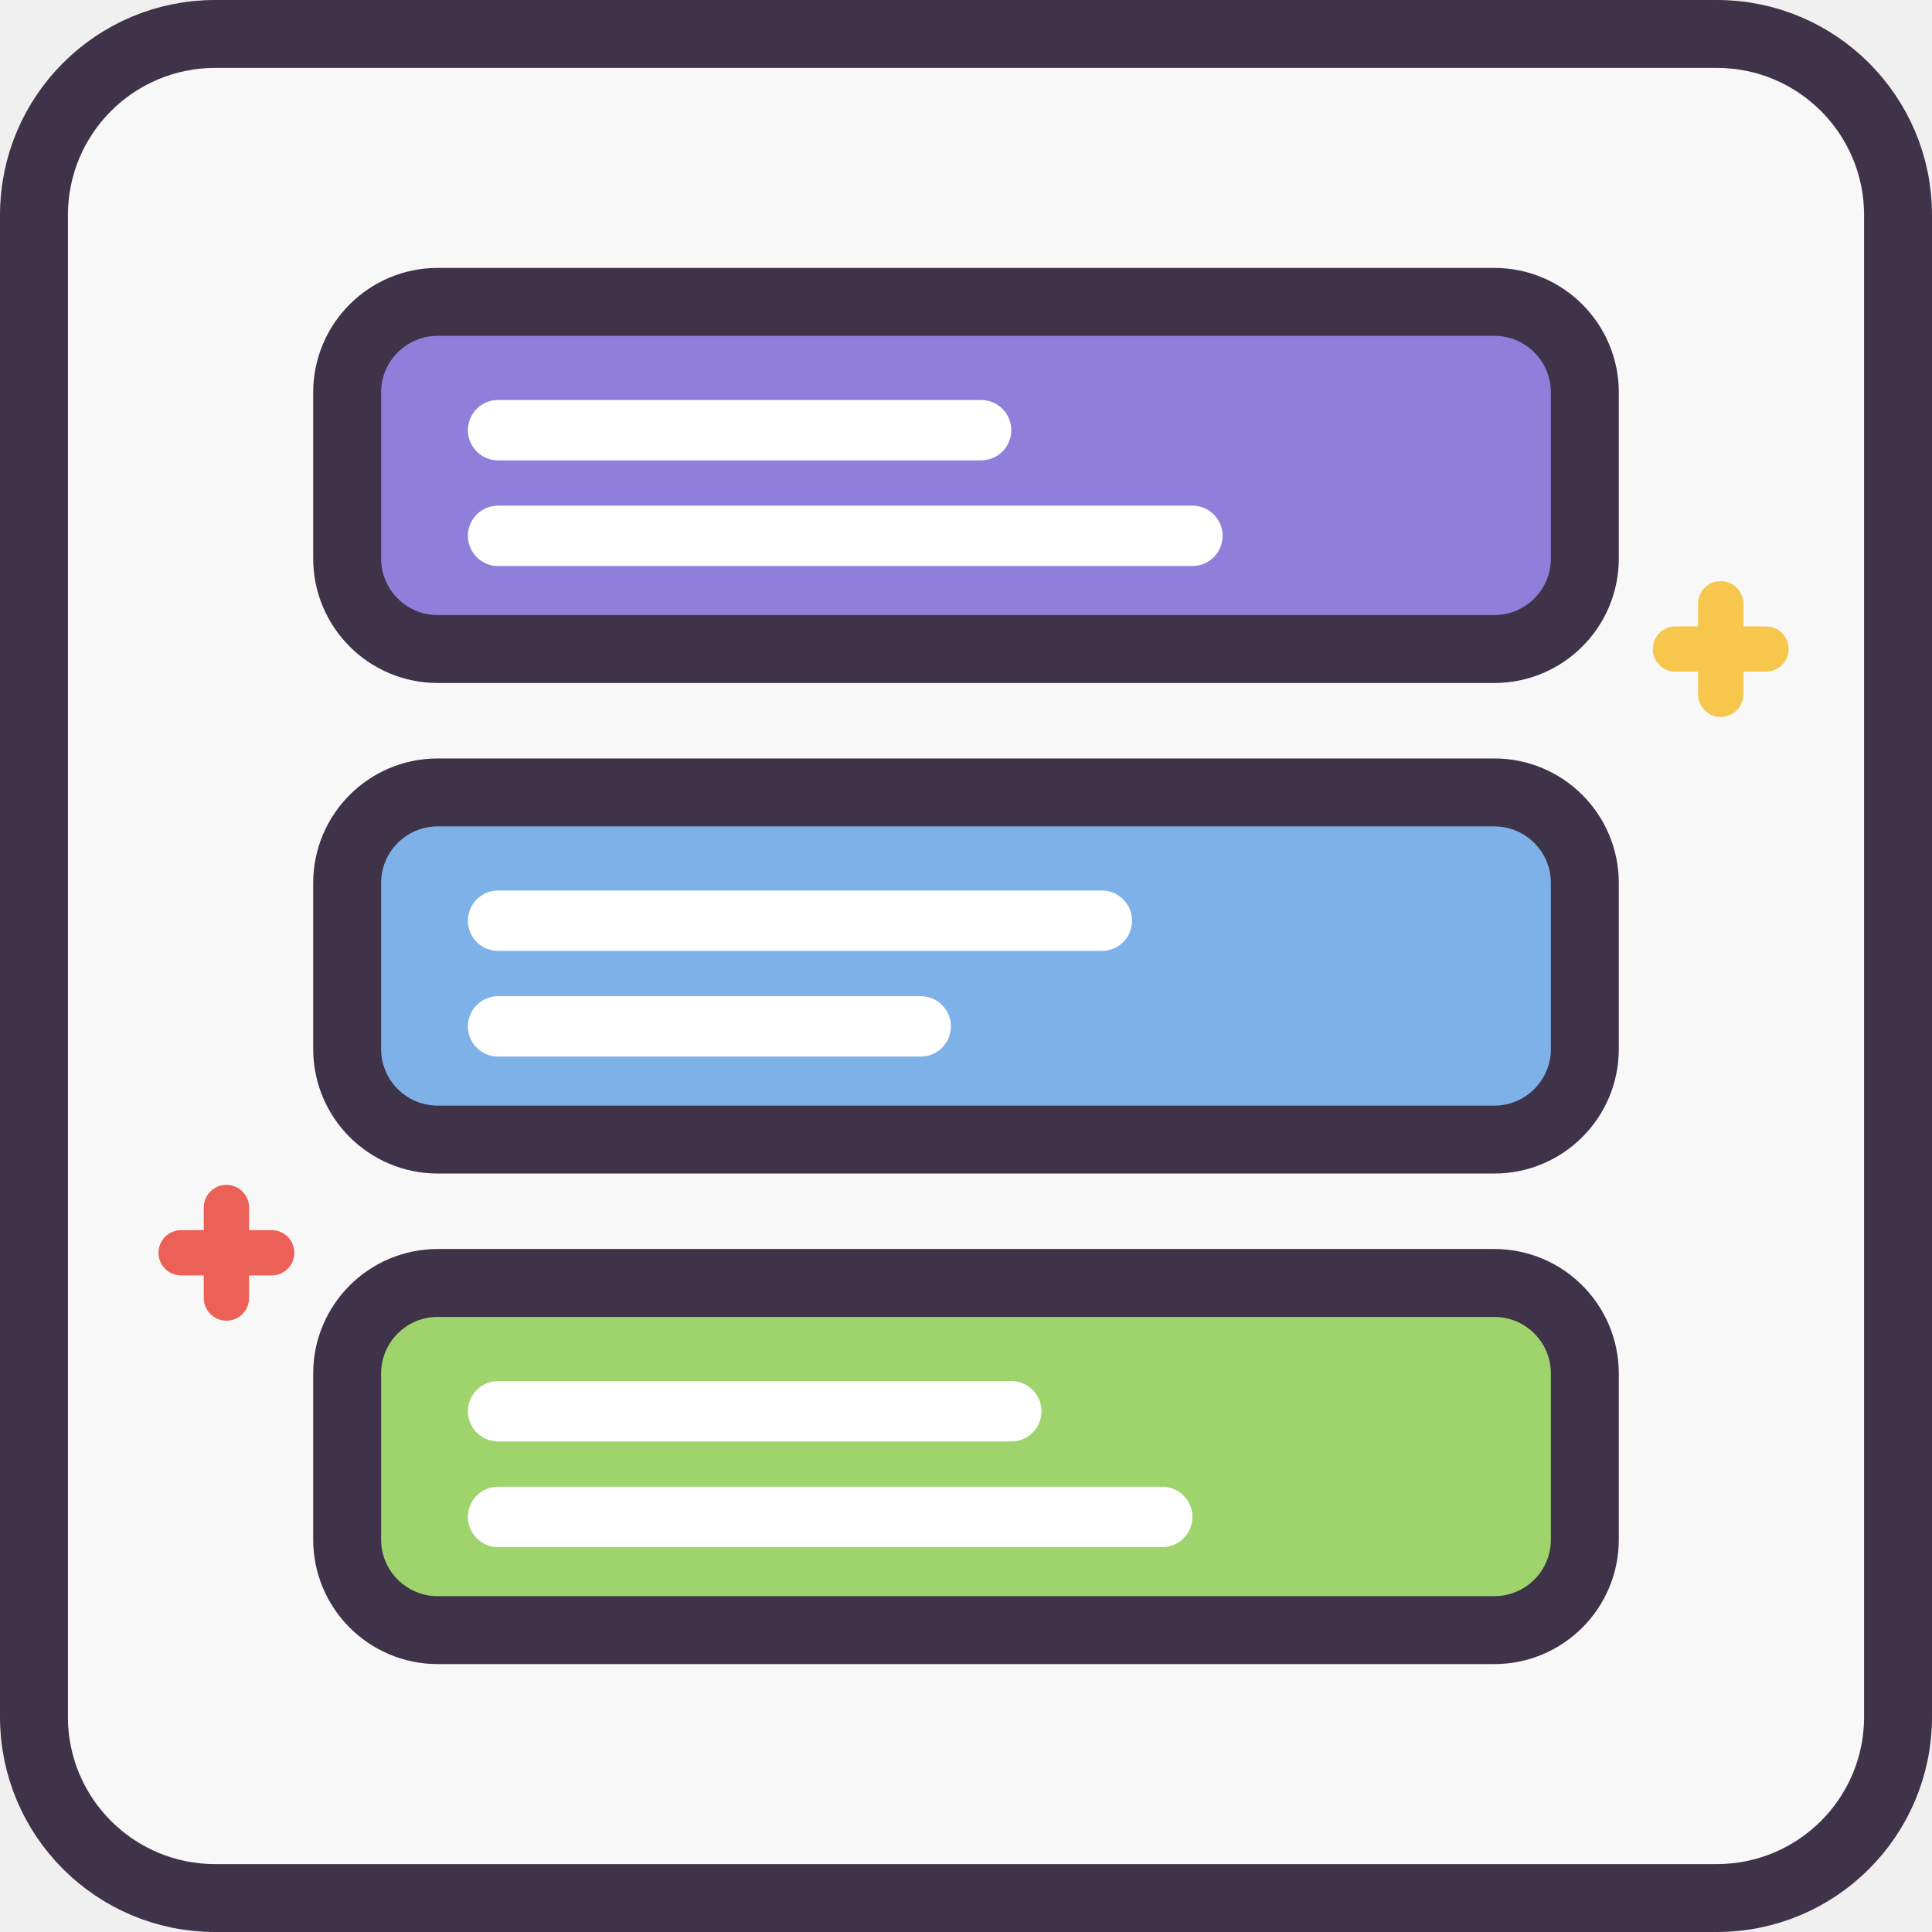
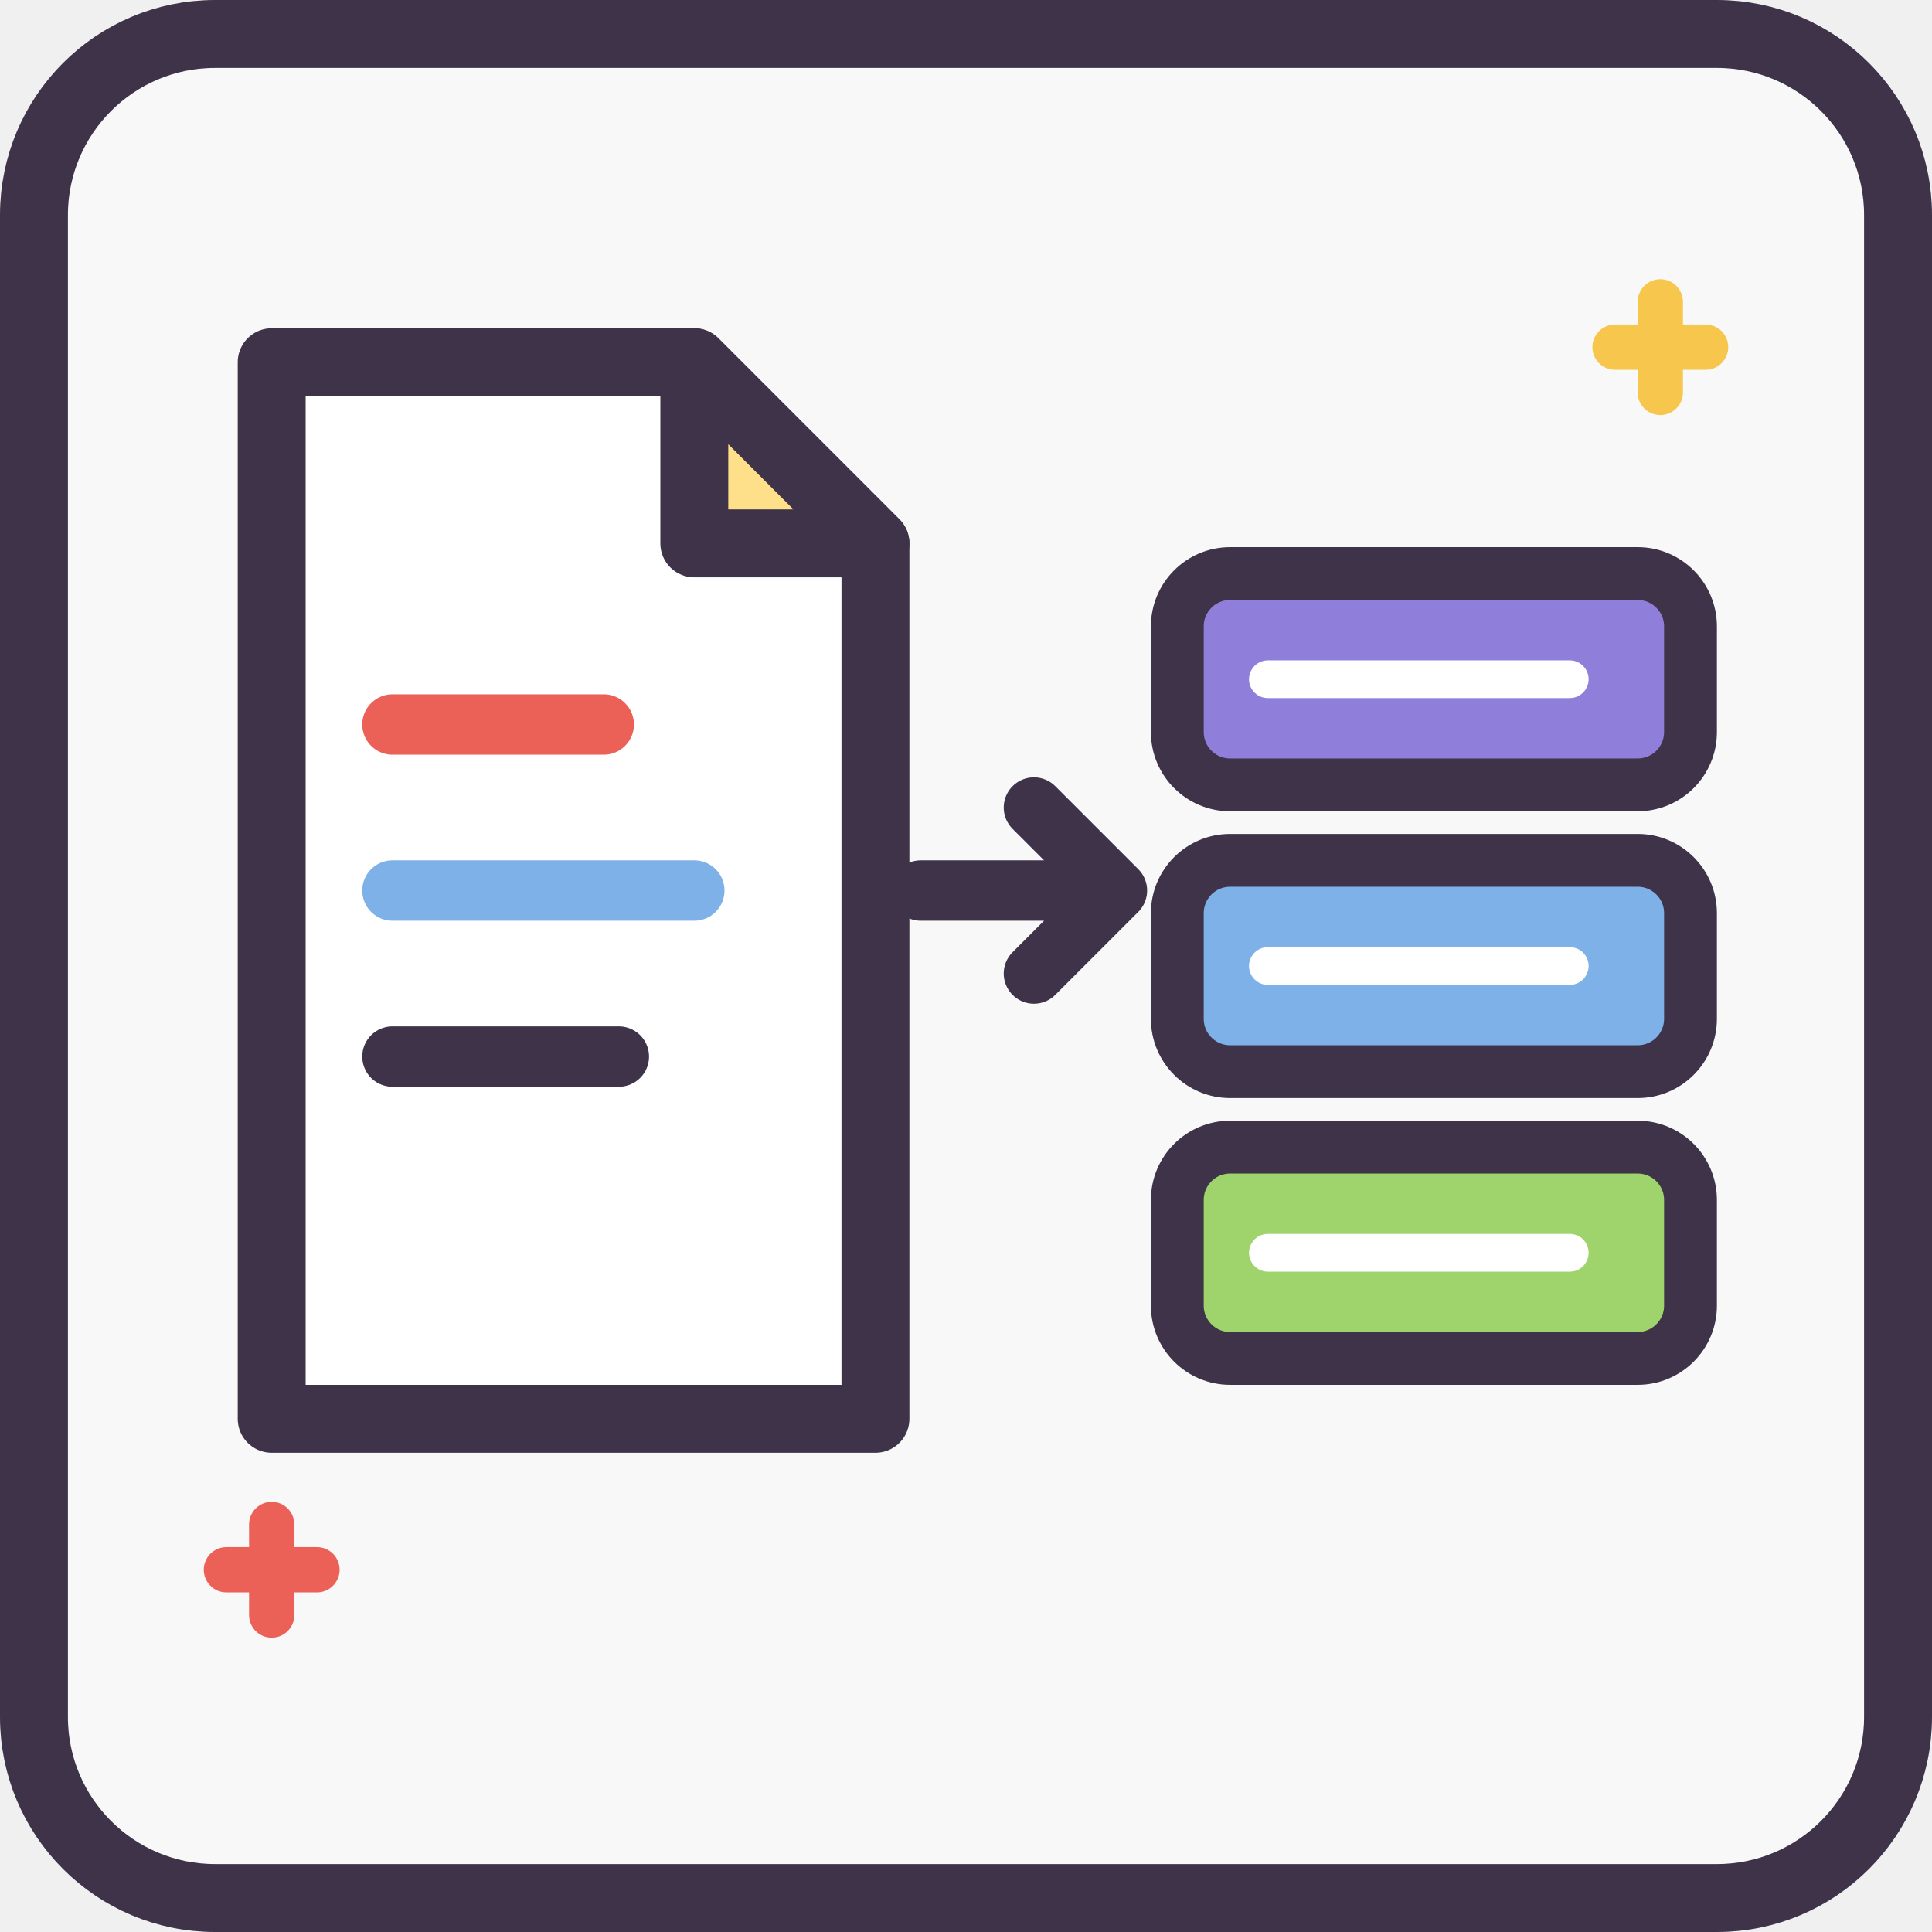
<svg xmlns="http://www.w3.org/2000/svg" viewBox="0 0 256 256">
  <rect x="4.5" y="4.5" width="247" height="247" rx="24" fill="#FFFFFF" fill-opacity="0.5" stroke="#3E3348" stroke-width="9" />
-   <rect x="46" y="40" width="164" height="46" rx="12" fill="#8F7FDB" stroke="#3E3348" stroke-width="9" />
-   <rect x="46" y="105" width="164" height="46" rx="12" fill="#7EB1E8" stroke="#3E3348" stroke-width="9" />
-   <rect x="46" y="170" width="164" height="46" rx="12" fill="#9FD46C" stroke="#3E3348" stroke-width="9" />
-   <g stroke="#fff" stroke-width="8" stroke-linecap="round" fill="none">
-     <path d="M66 57h64M66 71h92" />
-     <path d="M66 122h80M66 136h56" />
-     <path d="M66 187h68M66 201h88" />
+   <path d="M36 48h56l24 24v116H36z" fill="#fff" stroke="#3E3348" stroke-width="9" stroke-linejoin="round" />
+   <path d="M92 48v24h24z" fill="#FFE08A" stroke="#3E3348" stroke-width="9" stroke-linejoin="round" />
+   <g stroke-linecap="round" stroke-width="8" fill="none">
+     <path d="M52 96h28" stroke="#EC6157" />
+     <path d="M52 118h40" stroke="#7EB1E8" />
+     <path d="M52 140h30" stroke="#3E3348" />
  </g>
-   <path d="M228 92v-12M222 86h12" stroke="#F7C74D" stroke-width="6" stroke-linecap="round" />
-   <path d="M30 172v-12M24 166h12" stroke="#EC6157" stroke-width="6" stroke-linecap="round" />
+   <path d="M122 118h26m0 0-11-11m11 11-11 11" fill="none" stroke="#3E3348" stroke-width="8" stroke-linecap="round" stroke-linejoin="round" />
+   <rect x="156" y="76" width="68" height="28" rx="7" fill="#8F7FDB" stroke="#3E3348" stroke-width="7" />
+   <rect x="156" y="114" width="68" height="28" rx="7" fill="#7EB1E8" stroke="#3E3348" stroke-width="7" />
+   <rect x="156" y="152" width="68" height="28" rx="7" fill="#9FD46C" stroke="#3E3348" stroke-width="7" />
+   <g stroke="#fff" stroke-width="5" stroke-linecap="round" fill="none">
+     <path d="M168 90h40M168 128h40M168 166h40" />
+   </g>
+   <path d="M220 52v-12M214 46h12" stroke="#F7C74D" stroke-width="6" stroke-linecap="round" />
+   <path d="M36 214v-12M30 208h12" stroke="#EC6157" stroke-width="6" stroke-linecap="round" />
</svg>
